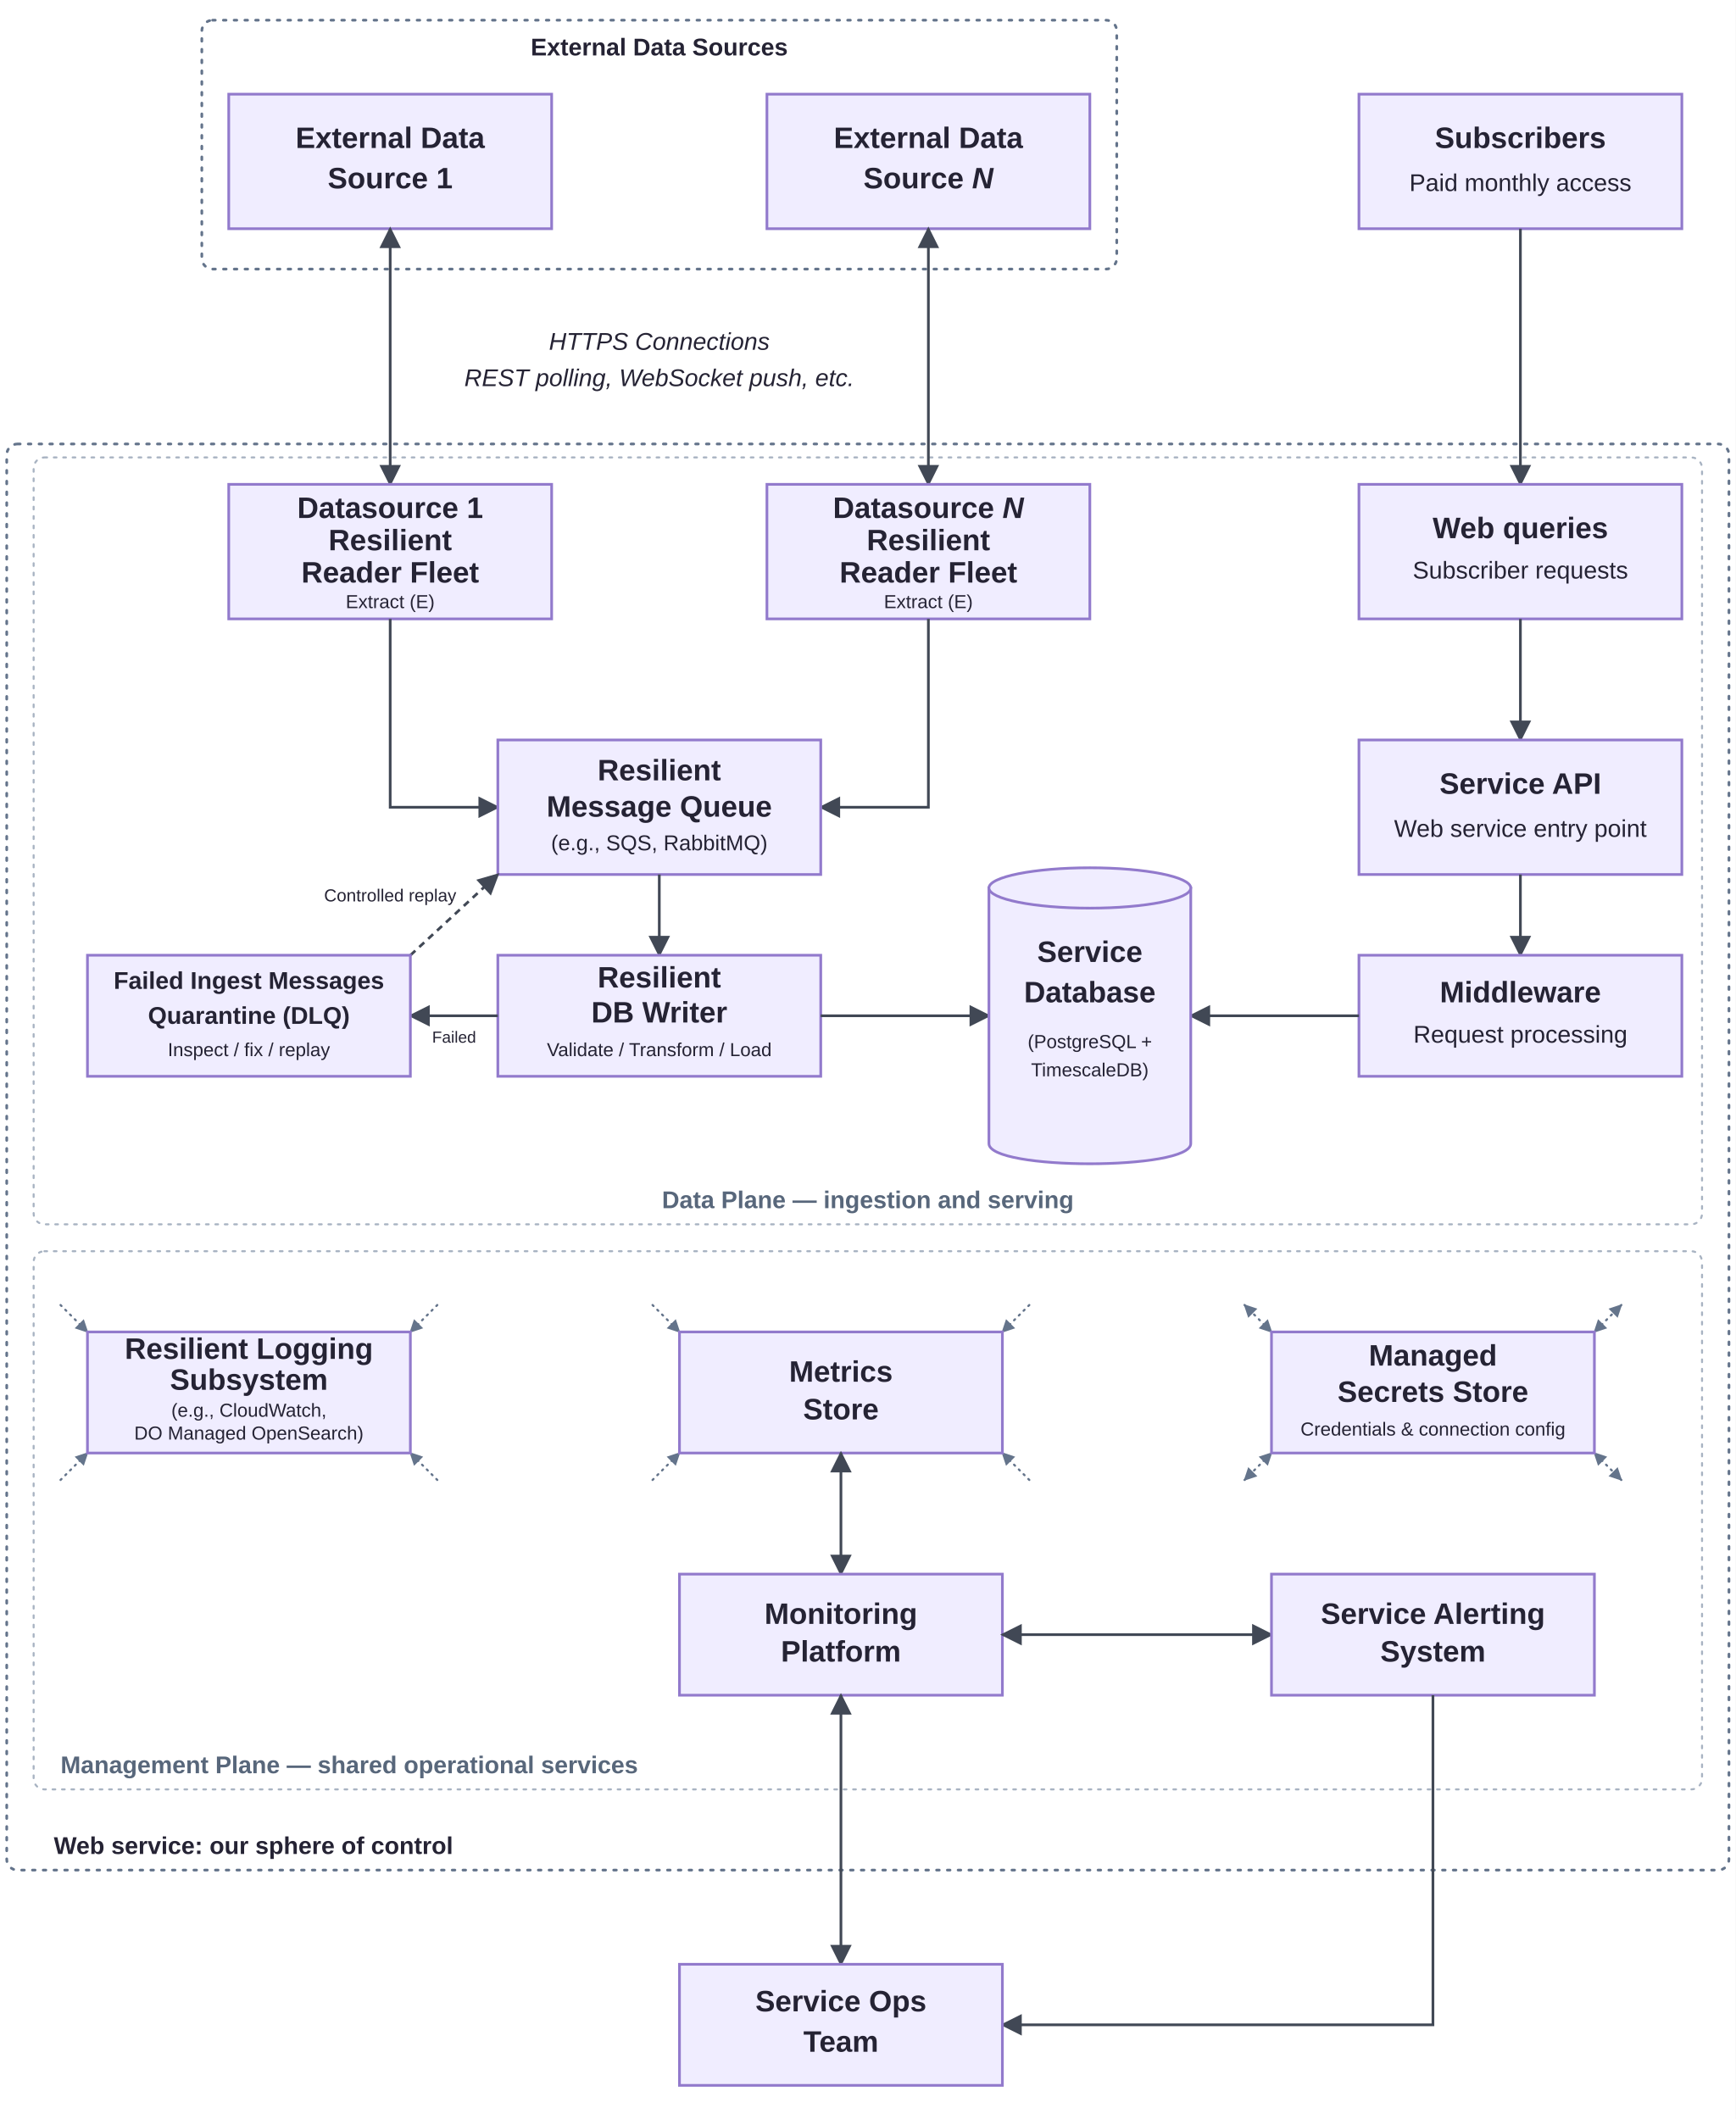
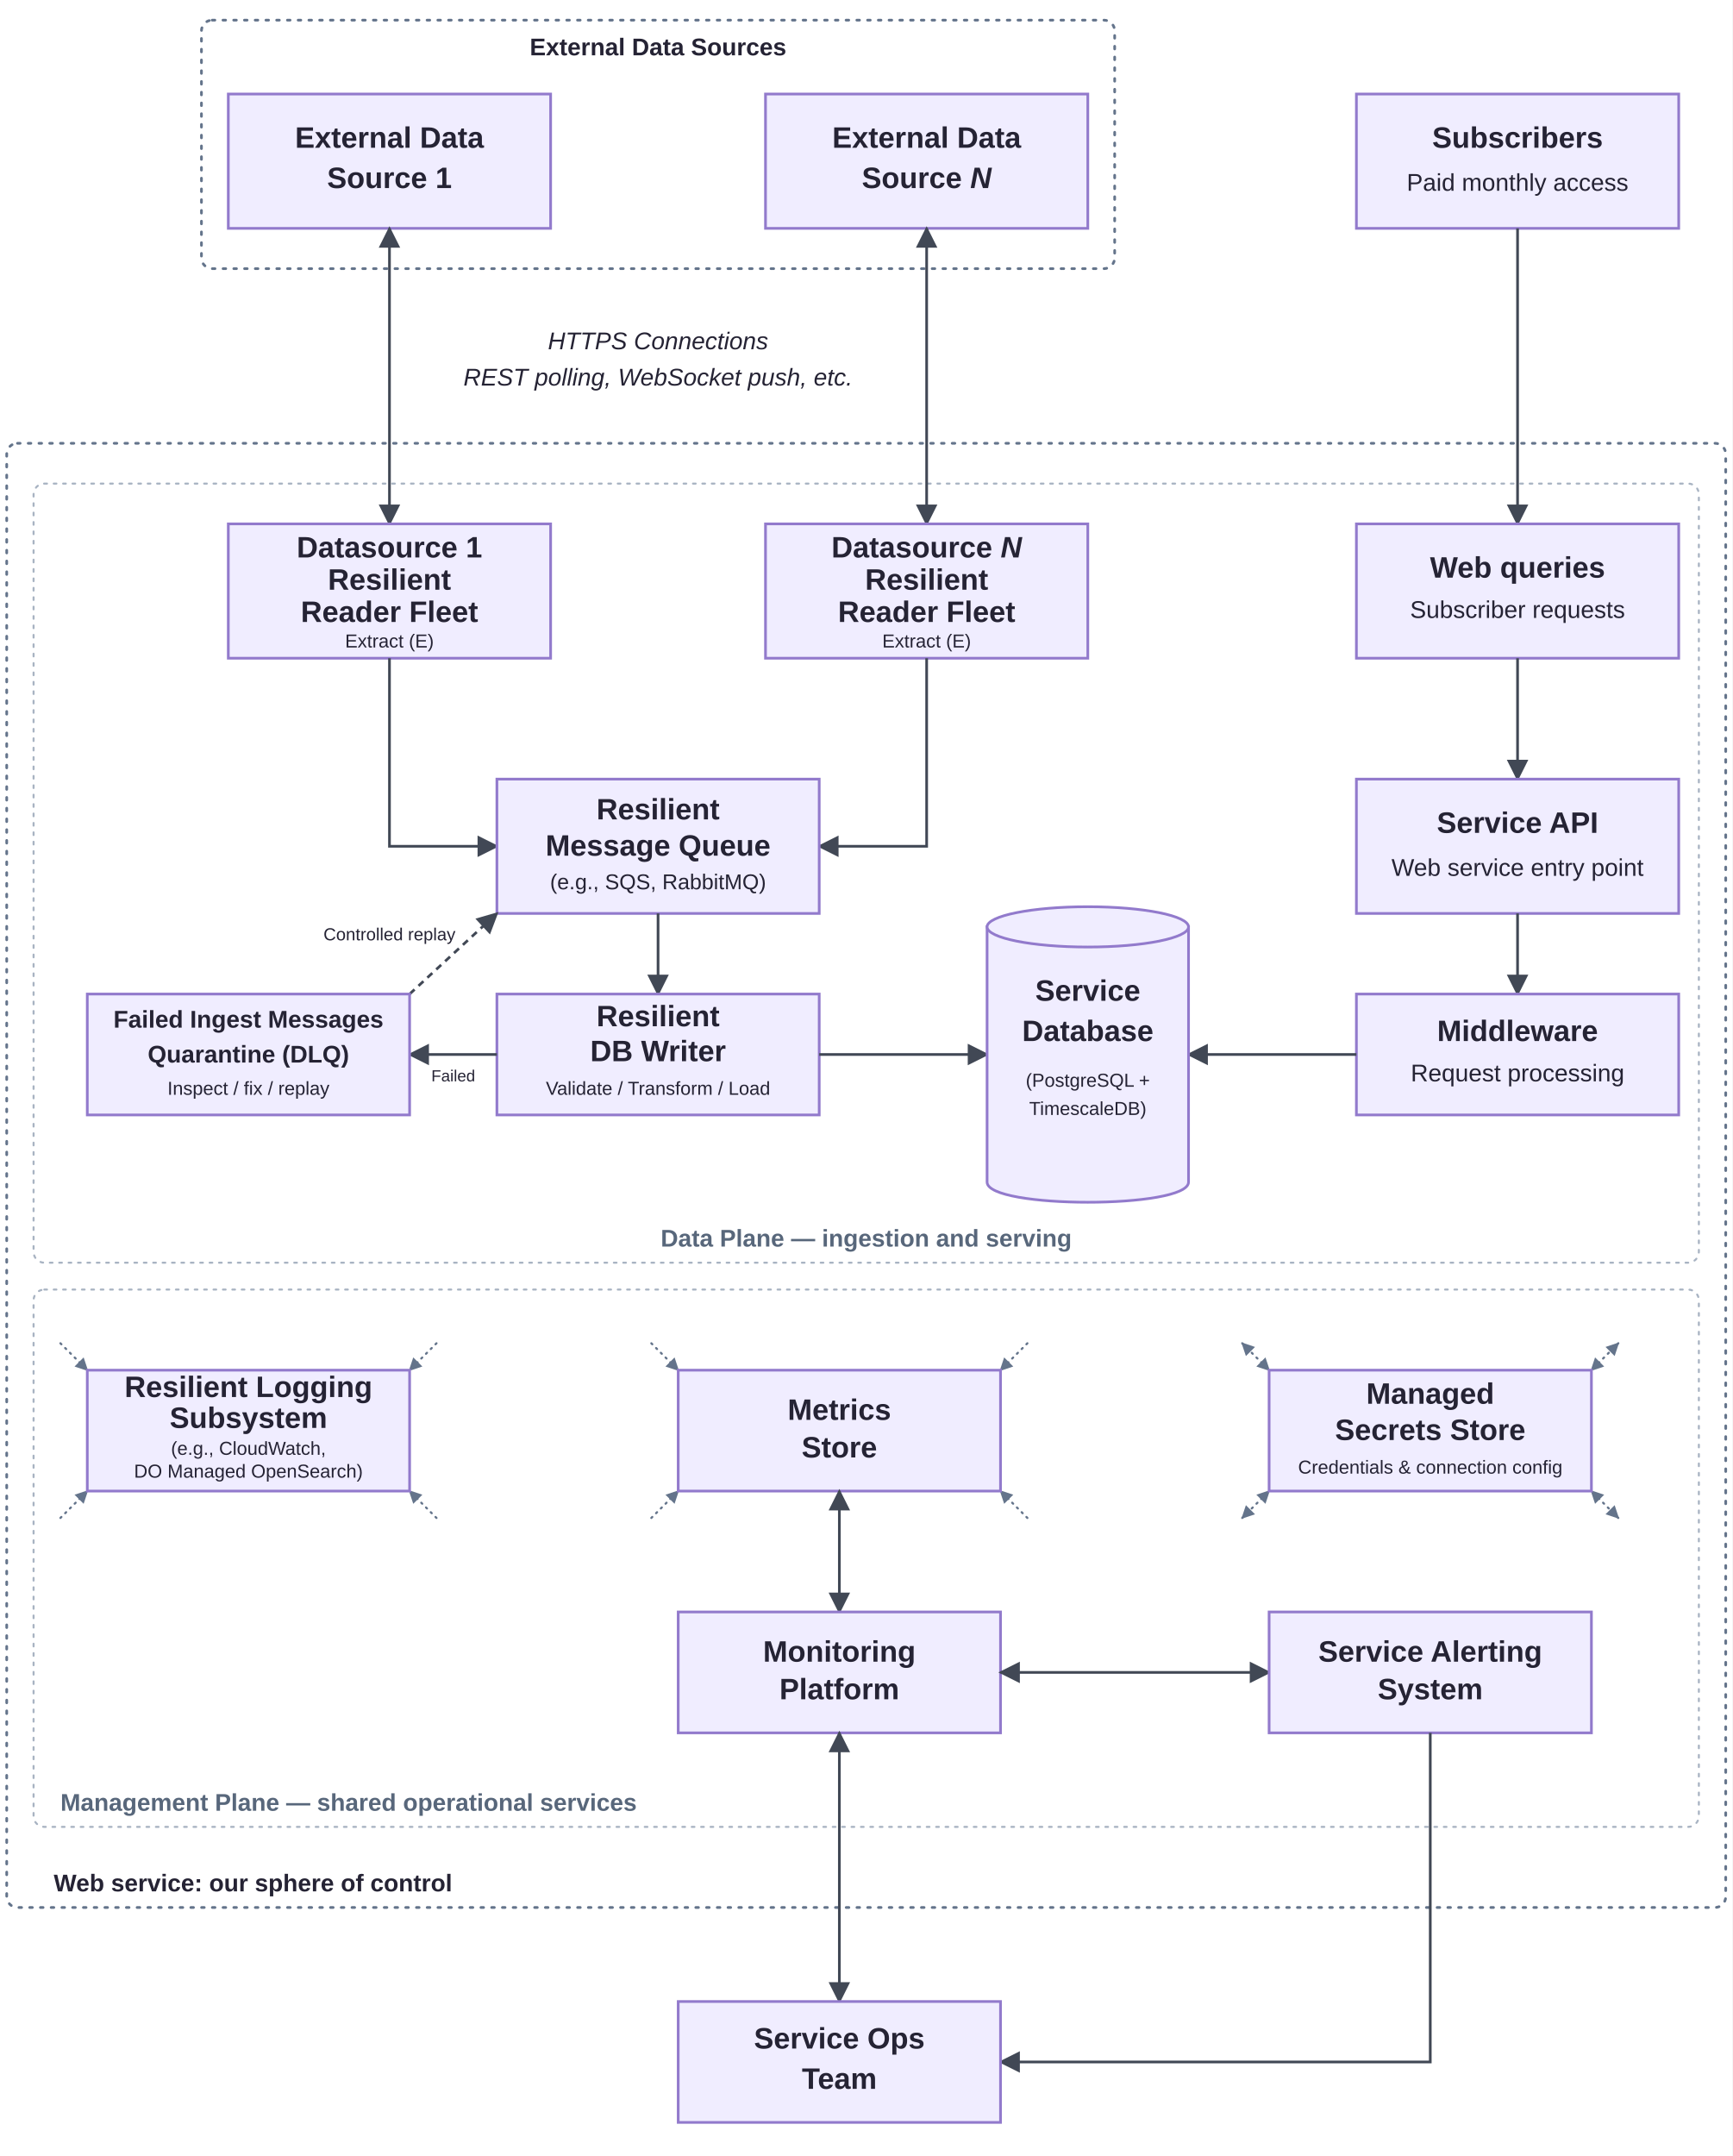
- <svg xmlns="http://www.w3.org/2000/svg" width="1290" height="1575" viewBox="0 0 1290 1575" role="img" aria-labelledby="diagram-title diagram-description">
+ <svg xmlns="http://www.w3.org/2000/svg" width="1290" height="1605" viewBox="0 0 1290 1605" role="img" aria-labelledby="diagram-title diagram-description">
  <defs>
    <marker id="arrow" viewBox="0 0 10 10" refX="9" refY="5" markerWidth="8" markerHeight="8" orient="auto-start-reverse">
      <path d="M 0 0 L 10 5 L 0 10 Z" fill="#414855" />
    </marker>
    <marker id="log-arrow" viewBox="0 0 10 10" refX="9" refY="5" markerWidth="6" markerHeight="6" orient="auto-start-reverse">
      <path d="M 0 0 L 10 5 L 0 10 Z" fill="#64748b" />
    </marker>
  </defs>
  <style>
    text { font-family: Arial, Helvetica, sans-serif; fill: #252334; text-anchor: middle; }
    .plane { fill: none; stroke: #a8b3c2; stroke-width: 1.5; stroke-dasharray: 2 5; stroke-linecap: round; }
    .plane-label { font-size: 18px; font-weight: 600; fill: #58677b; }
    .node { fill: #f0edff; stroke: #927acc; stroke-width: 2; }
    .title { font-size: 22px; font-weight: 600; }
    .detail { font-size: 18px; }
    .small { font-size: 16px; }
    .flow { fill: none; stroke: #414855; stroke-width: 2; marker-end: url(#arrow); }
    .both { marker-start: url(#arrow); }
    .replay { stroke-dasharray: 5 4; }
    .secrets-flow { fill: none; stroke: #64748b; stroke-width: 1.6; stroke-dasharray: 1 4; stroke-linecap: round; marker-start: url(#log-arrow); marker-end: url(#log-arrow); }
    .log-flow, .metric-flow { fill: none; stroke: #64748b; stroke-width: 1.6; stroke-dasharray: 1 4; stroke-linecap: round; marker-end: url(#log-arrow); }
  </style>
-   <rect width="1290" height="1575" fill="#ffffff" />
+   <rect width="1290" height="1605" fill="#ffffff" />
  <g aria-label="External Data Sources">
    <rect x="150" y="15" width="680" height="185" rx="8" fill="none" stroke="#64748b" stroke-width="2" stroke-dasharray="2 6" stroke-linecap="round" />
    <text x="490" y="45" dominant-baseline="text-after-edge" style="font-size: 18px; font-weight: 600;">External Data Sources</text>
  </g>
  <g transform="translate(0, 30)">
    <g aria-label="External Data Source 1">
      <rect class="node" x="170" y="40" width="240" height="100" />
      <text class="title" x="290" y="80">External Data</text>
      <text class="title" x="290" y="110">Source 1</text>
    </g>
    <g aria-label="External Data Source N">
      <rect class="node" x="570" y="40" width="240" height="100" />
      <text class="title" x="690" y="80">External Data</text>
      <text class="title" x="690" y="110">Source <tspan font-style="italic">N</tspan>
      </text>
    </g>
    <g aria-label="Subscribers">
      <rect class="node" x="1010" y="40" width="240" height="100" />
      <text class="title" x="1130" y="80">Subscribers</text>
      <text class="detail" x="1130" y="112">Paid monthly access</text>
    </g>
    <g transform="translate(0, 50)">
-       <rect x="5" y="250" width="1280" height="1060" rx="8" fill="none" stroke="#64748b" stroke-width="2" stroke-dasharray="2 6" stroke-linecap="round" />
-       <text x="40" y="1298" style="text-anchor: start; font-size: 18px; font-weight: 600;">Web service: our sphere of control</text>
+       <rect x="5" y="250" width="1280" height="1090" rx="8" fill="none" stroke="#64748b" stroke-width="2" stroke-dasharray="2 6" stroke-linecap="round" />
+       <text x="40" y="1328" style="text-anchor: start; font-size: 18px; font-weight: 600;">Web service: our sphere of control</text>
      <g aria-label="Data Plane: ingestion and serving">
-         <rect class="plane" x="25" y="260" width="1240" height="570" rx="8" />
-         <text class="plane-label" x="645" y="818">Data Plane — ingestion and serving</text>
+         <rect class="plane" x="25" y="280" width="1240" height="580" rx="8" />
+         <text class="plane-label" x="645" y="848">Data Plane — ingestion and serving</text>
      </g>
      <g aria-label="Management Plane: shared operational services">
-         <rect class="plane" x="25" y="850" width="1240" height="400" rx="8" />
-         <text class="plane-label" x="45" y="1238" style="text-anchor: start;">Management Plane — shared operational services</text>
+         <rect class="plane" x="25" y="880" width="1240" height="400" rx="8" />
+         <text class="plane-label" x="45" y="1268" style="text-anchor: start;">Management Plane — shared operational services</text>
      </g>
-       <path class="flow both" d="M 290 90 V 280" />
-       <path class="flow both" d="M 690 90 V 280" />
+       <path class="flow both" d="M 290 90 V 310" />
+       <path class="flow both" d="M 690 90 V 310" />
      <g aria-label="HTTPS Connections: REST polling, WebSocket push, etc." font-style="italic">
        <text class="detail" x="490" y="180">HTTPS Connections</text>
        <text class="detail" x="490" y="207">REST polling, WebSocket push, etc.</text>
      </g>
-       <path class="flow" d="M 1130 90 V 280" />
-       <g aria-label="Datasource 1 Resilient Reader Fleet">
-         <rect class="node" x="170" y="280" width="240" height="100" />
-         <text class="title" x="290" y="305">Datasource 1</text>
-         <text class="title" x="290" y="329">Resilient</text>
-         <text class="title" x="290" y="353">Reader Fleet</text>
-         <text x="290" y="372" style="font-size: 14px;">Extract (E)</text>
-       </g>
-       <g aria-label="Datasource N Resilient Reader Fleet">
-         <rect class="node" x="570" y="280" width="240" height="100" />
-         <text class="title" x="690" y="305">Datasource <tspan font-style="italic">N</tspan>
-         </text>
-         <text class="title" x="690" y="329">Resilient</text>
-         <text class="title" x="690" y="353">Reader Fleet</text>
-         <text x="690" y="372" style="font-size: 14px;">Extract (E)</text>
-       </g>
-       <g aria-label="Web queries">
-         <rect class="node" x="1010" y="280" width="240" height="100" />
-         <text class="title" x="1130" y="320">Web queries</text>
-         <text class="detail" x="1130" y="350">Subscriber requests</text>
-       </g>
-       <path class="flow" d="M 290 380 V 520 H 370" />
-       <path class="flow" d="M 690 380 V 520 H 610" />
-       <path class="flow" d="M 1130 380 V 470" />
-       <g aria-label="Resilient message queue">
-         <rect class="node" x="370" y="470" width="240" height="100" />
-         <text class="title" x="490" y="500">Resilient</text>
-         <text class="title" x="490" y="527">Message Queue</text>
-         <text class="small" x="490" y="552">(e.g., SQS, RabbitMQ)</text>
-       </g>
-       <g aria-label="Service API">
-         <rect class="node" x="1010" y="470" width="240" height="100" />
-         <text class="title" x="1130" y="510">Service API</text>
-         <text class="detail" x="1130" y="542">Web service entry point</text>
-       </g>
-       <path class="flow" d="M 490 570 V 630" />
-       <path class="flow" d="M 1130 570 V 630" />
-       <g aria-label="Resilient database writer">
-         <rect class="node" x="370" y="630" width="240" height="90" />
-         <text class="title" x="490" y="654">Resilient</text>
-         <text class="title" x="490" y="680">DB Writer</text>
-         <text x="490" y="705" style="font-size: 14px;">Validate / Transform / Load</text>
-       </g>
-       <path class="flow" d="M 370 675 H 305" />
-       <text x="337.5" y="695" style="font-size: 12px;">Failed</text>
-       <path class="flow replay" d="M 305 630 L 370 570" />
-       <text x="290" y="590" style="font-size: 13px;">Controlled replay</text>
-       <g aria-label="Failed Ingest Messages / Quarantine, dead-letter queue">
-         <rect class="node" x="65" y="630" width="240" height="90" />
-         <text x="185" y="655" style="font-size: 18px; font-weight: 600;">Failed Ingest Messages</text>
-         <text x="185" y="681" style="font-size: 18px; font-weight: 600;">Quarantine (DLQ)</text>
-         <text x="185" y="705" style="font-size: 14px;">Inspect / fix / replay</text>
-       </g>
-       <g aria-label="Middleware">
-         <rect class="node" x="1010" y="630" width="240" height="90" />
-         <text class="title" x="1130" y="665">Middleware</text>
-         <text class="detail" x="1130" y="695">Request processing</text>
-       </g>
-       <path class="flow" d="M 610 675 H 735" />
-       <path class="flow" d="M 1010 675 H 885" />
-       <g aria-label="Service database, PostgreSQL and TimescaleDB">
-         <path class="node" d="M 735 580 V 770 C 735 790 885 790 885 770 V 580 Z" />
-         <ellipse class="node" cx="810" cy="580" rx="75" ry="15" />
-         <text class="title" x="810" y="635">Service</text>
-         <text class="title" x="810" y="665">Database</text>
-         <text x="810" y="699" style="font-size: 14px;">(PostgreSQL +</text>
-         <text x="810" y="720" style="font-size: 14px;">TimescaleDB)</text>
-       </g>
-       <g transform="translate(255, 280)">
-         <g aria-label="Components request and receive credentials from the Managed Secrets Store">
-           <path class="secrets-flow" d="M 670 610 L 690 630" />
-           <path class="secrets-flow" d="M 950 610 L 930 630" />
-           <path class="secrets-flow" d="M 670 740 L 690 720" />
-           <path class="secrets-flow" d="M 950 740 L 930 720" />
+       <path class="flow" d="M 1130 90 V 310" />
+       <g transform="translate(0, 30)">
+         <g aria-label="Datasource 1 Resilient Reader Fleet">
+           <rect class="node" x="170" y="280" width="240" height="100" />
+           <text class="title" x="290" y="305">Datasource 1</text>
+           <text class="title" x="290" y="329">Resilient</text>
+           <text class="title" x="290" y="353">Reader Fleet</text>
+           <text x="290" y="372" style="font-size: 14px;">Extract (E)</text>
        </g>
-         <g aria-label="Managed Secrets Store: credentials and connection configuration">
-           <rect class="node" x="690" y="630" width="240" height="90" />
-           <text class="title" x="810" y="655">Managed</text>
-           <text class="title" x="810" y="682">Secrets Store</text>
-           <text x="810" y="707" style="font-size: 14px;">Credentials &amp; connection config</text>
+         <g aria-label="Datasource N Resilient Reader Fleet">
+           <rect class="node" x="570" y="280" width="240" height="100" />
+           <text class="title" x="690" y="305">Datasource <tspan font-style="italic">N</tspan>
+           </text>
+           <text class="title" x="690" y="329">Resilient</text>
+           <text class="title" x="690" y="353">Reader Fleet</text>
+           <text x="690" y="372" style="font-size: 14px;">Extract (E)</text>
        </g>
-       </g>
-       <g transform="translate(-592.5, 280)">
-         <g aria-label="Every component sends logs to the Resilient Logging Subsystem">
-           <path class="log-flow" d="M 637.5 610 L 657.5 630" />
-           <path class="log-flow" d="M 917.5 610 L 897.5 630" />
-           <path class="log-flow" d="M 637.5 740 L 657.5 720" />
-           <path class="log-flow" d="M 917.5 740 L 897.5 720" />
+         <g aria-label="Web queries">
+           <rect class="node" x="1010" y="280" width="240" height="100" />
+           <text class="title" x="1130" y="320">Web queries</text>
+           <text class="detail" x="1130" y="350">Subscriber requests</text>
        </g>
-         <g aria-label="Resilient Logging Subsystem">
-           <rect class="node" x="657.5" y="630" width="240" height="90" />
-           <text class="title" x="777.5" y="650">Resilient Logging</text>
-           <text class="title" x="777.5" y="673">Subsystem</text>
-           <text x="777.5" y="693" style="font-size: 14px;">(e.g., CloudWatch,</text>
-           <text x="777.5" y="710" style="font-size: 14px;">DO Managed OpenSearch)</text>
+         <path class="flow" d="M 290 380 V 520 H 370" />
+         <path class="flow" d="M 690 380 V 520 H 610" />
+         <path class="flow" d="M 1130 380 V 470" />
+         <g aria-label="Resilient message queue">
+           <rect class="node" x="370" y="470" width="240" height="100" />
+           <text class="title" x="490" y="500">Resilient</text>
+           <text class="title" x="490" y="527">Message Queue</text>
+           <text class="small" x="490" y="552">(e.g., SQS, RabbitMQ)</text>
        </g>
-       </g>
-       <g transform="translate(440, -230)">
-         <g aria-label="Metrics from every component reach the shared Metrics Store">
-           <path class="metric-flow" d="M 45 1120 L 65 1140" />
-           <path class="metric-flow" d="M 325 1120 L 305 1140" />
-           <path class="metric-flow" d="M 45 1250 L 65 1230" />
-           <path class="metric-flow" d="M 325 1250 L 305 1230" />
+         <g aria-label="Service API">
+           <rect class="node" x="1010" y="470" width="240" height="100" />
+           <text class="title" x="1130" y="510">Service API</text>
+           <text class="detail" x="1130" y="542">Web service entry point</text>
        </g>
-         <g aria-label="Metrics Store">
-           <rect class="node" x="65" y="1140" width="240" height="90" />
-           <text class="title" x="185" y="1177">Metrics</text>
-           <text class="title" x="185" y="1205">Store</text>
+         <path class="flow" d="M 490 570 V 630" />
+         <path class="flow" d="M 1130 570 V 630" />
+         <g aria-label="Resilient database writer">
+           <rect class="node" x="370" y="630" width="240" height="90" />
+           <text class="title" x="490" y="654">Resilient</text>
+           <text class="title" x="490" y="680">DB Writer</text>
+           <text x="490" y="705" style="font-size: 14px;">Validate / Transform / Load</text>
        </g>
-       </g>
-       <path class="flow both" d="M 625 1000 V 1090" />
-       <g transform="translate(0, -50)">
-         <g aria-label="Monitoring Platform">
-           <rect class="node" x="505" y="1140" width="240" height="90" />
-           <text class="title" x="625" y="1177">Monitoring</text>
-           <text class="title" x="625" y="1205">Platform</text>
+         <path class="flow" d="M 370 675 H 305" />
+         <text x="337.5" y="695" style="font-size: 12px;">Failed</text>
+         <path class="flow replay" d="M 305 630 L 370 570" />
+         <text x="290" y="590" style="font-size: 13px;">Controlled replay</text>
+         <g aria-label="Failed Ingest Messages / Quarantine, dead-letter queue">
+           <rect class="node" x="65" y="630" width="240" height="90" />
+           <text x="185" y="655" style="font-size: 18px; font-weight: 600;">Failed Ingest Messages</text>
+           <text x="185" y="681" style="font-size: 18px; font-weight: 600;">Quarantine (DLQ)</text>
+           <text x="185" y="705" style="font-size: 14px;">Inspect / fix / replay</text>
        </g>
-         <path class="flow both" d="M 745 1185 H 945" />
-         <g aria-label="Service Alerting System">
-           <rect class="node" x="945" y="1140" width="240" height="90" />
-           <text class="title" x="1065" y="1177">Service Alerting</text>
-           <text class="title" x="1065" y="1205">System</text>
+         <g aria-label="Middleware">
+           <rect class="node" x="1010" y="630" width="240" height="90" />
+           <text class="title" x="1130" y="665">Middleware</text>
+           <text class="detail" x="1130" y="695">Request processing</text>
        </g>
-       </g>
-       <path class="flow both" d="M 625 1180 V 1380" />
-       <path class="flow" d="M 1065 1180 V 1425 H 745" />
-       <g aria-label="Service Ops Team">
-         <rect class="node" x="505" y="1380" width="240" height="90" />
-         <text class="title" x="625" y="1415">Service Ops</text>
-         <text class="title" x="625" y="1445">Team</text>
+         <path class="flow" d="M 610 675 H 735" />
+         <path class="flow" d="M 1010 675 H 885" />
+         <g aria-label="Service database, PostgreSQL and TimescaleDB">
+           <path class="node" d="M 735 580 V 770 C 735 790 885 790 885 770 V 580 Z" />
+           <ellipse class="node" cx="810" cy="580" rx="75" ry="15" />
+           <text class="title" x="810" y="635">Service</text>
+           <text class="title" x="810" y="665">Database</text>
+           <text x="810" y="699" style="font-size: 14px;">(PostgreSQL +</text>
+           <text x="810" y="720" style="font-size: 14px;">TimescaleDB)</text>
+         </g>
+         <g transform="translate(255, 280)">
+           <g aria-label="Components request and receive credentials from the Managed Secrets Store">
+             <path class="secrets-flow" d="M 670 610 L 690 630" />
+             <path class="secrets-flow" d="M 950 610 L 930 630" />
+             <path class="secrets-flow" d="M 670 740 L 690 720" />
+             <path class="secrets-flow" d="M 950 740 L 930 720" />
+           </g>
+           <g aria-label="Managed Secrets Store: credentials and connection configuration">
+             <rect class="node" x="690" y="630" width="240" height="90" />
+             <text class="title" x="810" y="655">Managed</text>
+             <text class="title" x="810" y="682">Secrets Store</text>
+             <text x="810" y="707" style="font-size: 14px;">Credentials &amp; connection config</text>
+           </g>
+         </g>
+         <g transform="translate(-592.5, 280)">
+           <g aria-label="Every component sends logs to the Resilient Logging Subsystem">
+             <path class="log-flow" d="M 637.5 610 L 657.5 630" />
+             <path class="log-flow" d="M 917.5 610 L 897.5 630" />
+             <path class="log-flow" d="M 637.5 740 L 657.5 720" />
+             <path class="log-flow" d="M 917.5 740 L 897.5 720" />
+           </g>
+           <g aria-label="Resilient Logging Subsystem">
+             <rect class="node" x="657.5" y="630" width="240" height="90" />
+             <text class="title" x="777.5" y="650">Resilient Logging</text>
+             <text class="title" x="777.5" y="673">Subsystem</text>
+             <text x="777.5" y="693" style="font-size: 14px;">(e.g., CloudWatch,</text>
+             <text x="777.5" y="710" style="font-size: 14px;">DO Managed OpenSearch)</text>
+           </g>
+         </g>
+         <g transform="translate(440, -230)">
+           <g aria-label="Metrics from every component reach the shared Metrics Store">
+             <path class="metric-flow" d="M 45 1120 L 65 1140" />
+             <path class="metric-flow" d="M 325 1120 L 305 1140" />
+             <path class="metric-flow" d="M 45 1250 L 65 1230" />
+             <path class="metric-flow" d="M 325 1250 L 305 1230" />
+           </g>
+           <g aria-label="Metrics Store">
+             <rect class="node" x="65" y="1140" width="240" height="90" />
+             <text class="title" x="185" y="1177">Metrics</text>
+             <text class="title" x="185" y="1205">Store</text>
+           </g>
+         </g>
+         <path class="flow both" d="M 625 1000 V 1090" />
+         <g transform="translate(0, -50)">
+           <g aria-label="Monitoring Platform">
+             <rect class="node" x="505" y="1140" width="240" height="90" />
+             <text class="title" x="625" y="1177">Monitoring</text>
+             <text class="title" x="625" y="1205">Platform</text>
+           </g>
+           <path class="flow both" d="M 745 1185 H 945" />
+           <g aria-label="Service Alerting System">
+             <rect class="node" x="945" y="1140" width="240" height="90" />
+             <text class="title" x="1065" y="1177">Service Alerting</text>
+             <text class="title" x="1065" y="1205">System</text>
+           </g>
+         </g>
+         <path class="flow both" d="M 625 1180 V 1380" />
+         <path class="flow" d="M 1065 1180 V 1425 H 745" />
+         <g aria-label="Service Ops Team">
+           <rect class="node" x="505" y="1380" width="240" height="90" />
+           <text class="title" x="625" y="1415">Service Ops</text>
+           <text class="title" x="625" y="1445">Team</text>
+         </g>
      </g>
    </g>
  </g>
</svg>
